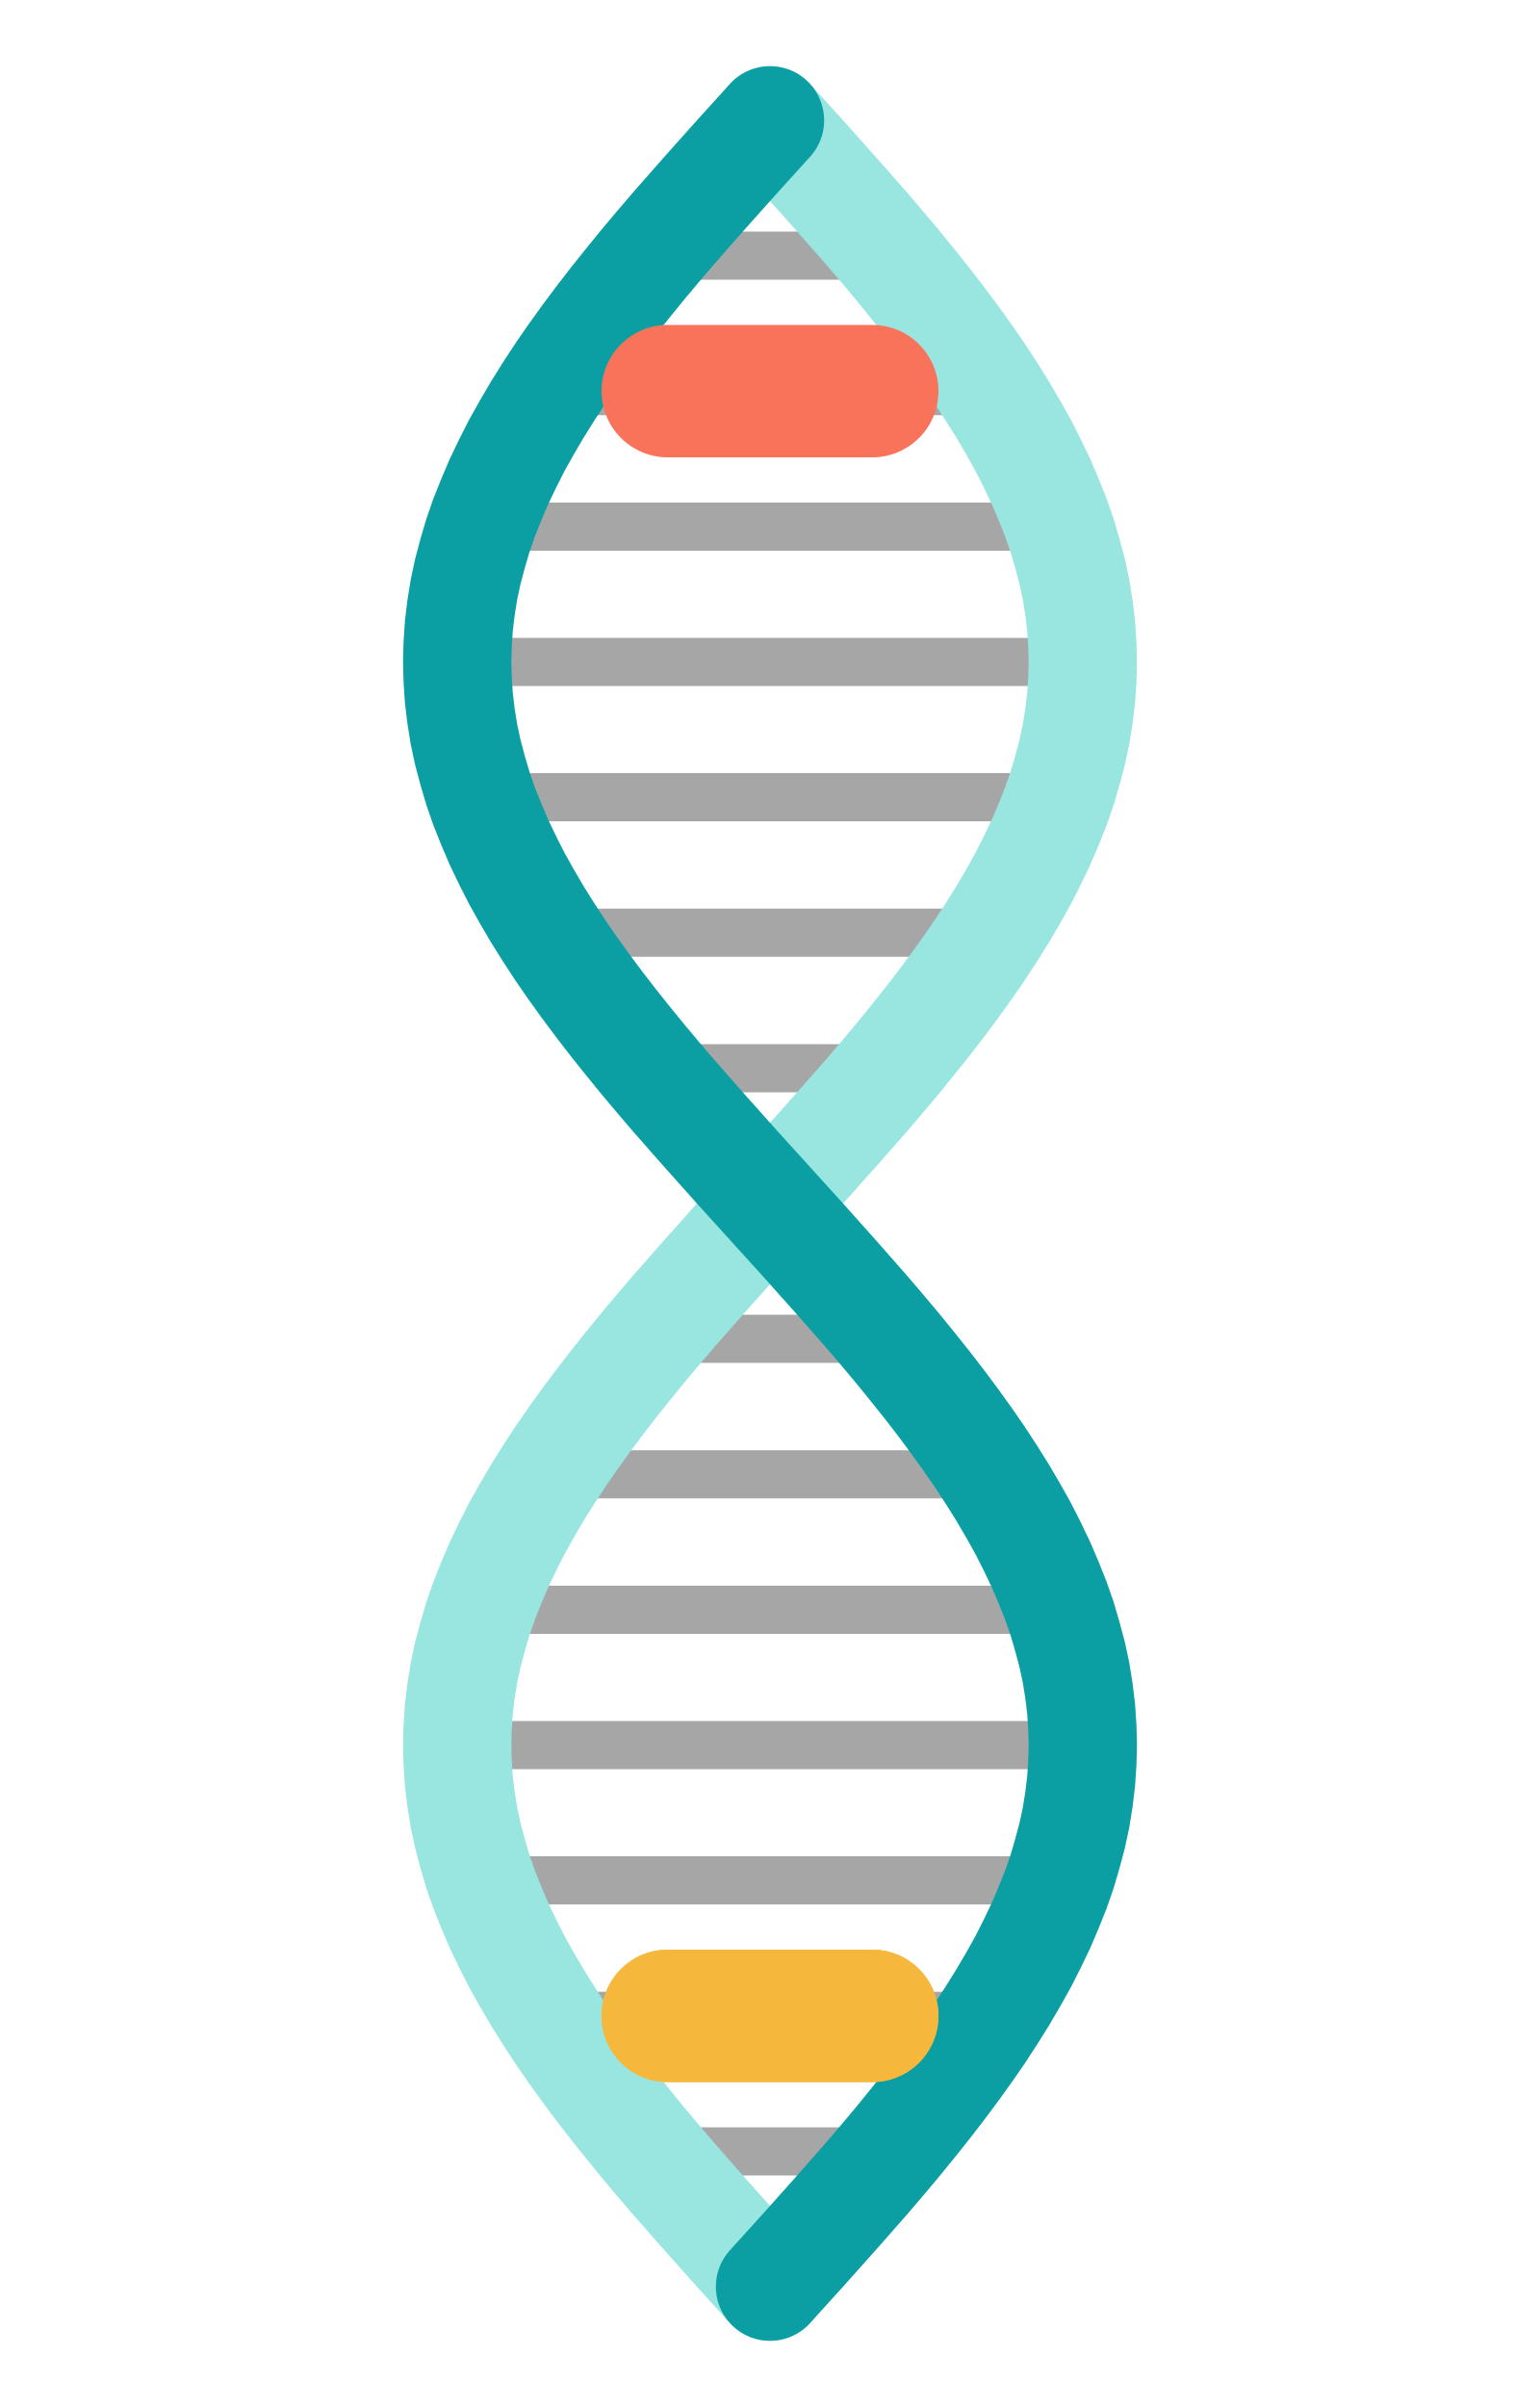
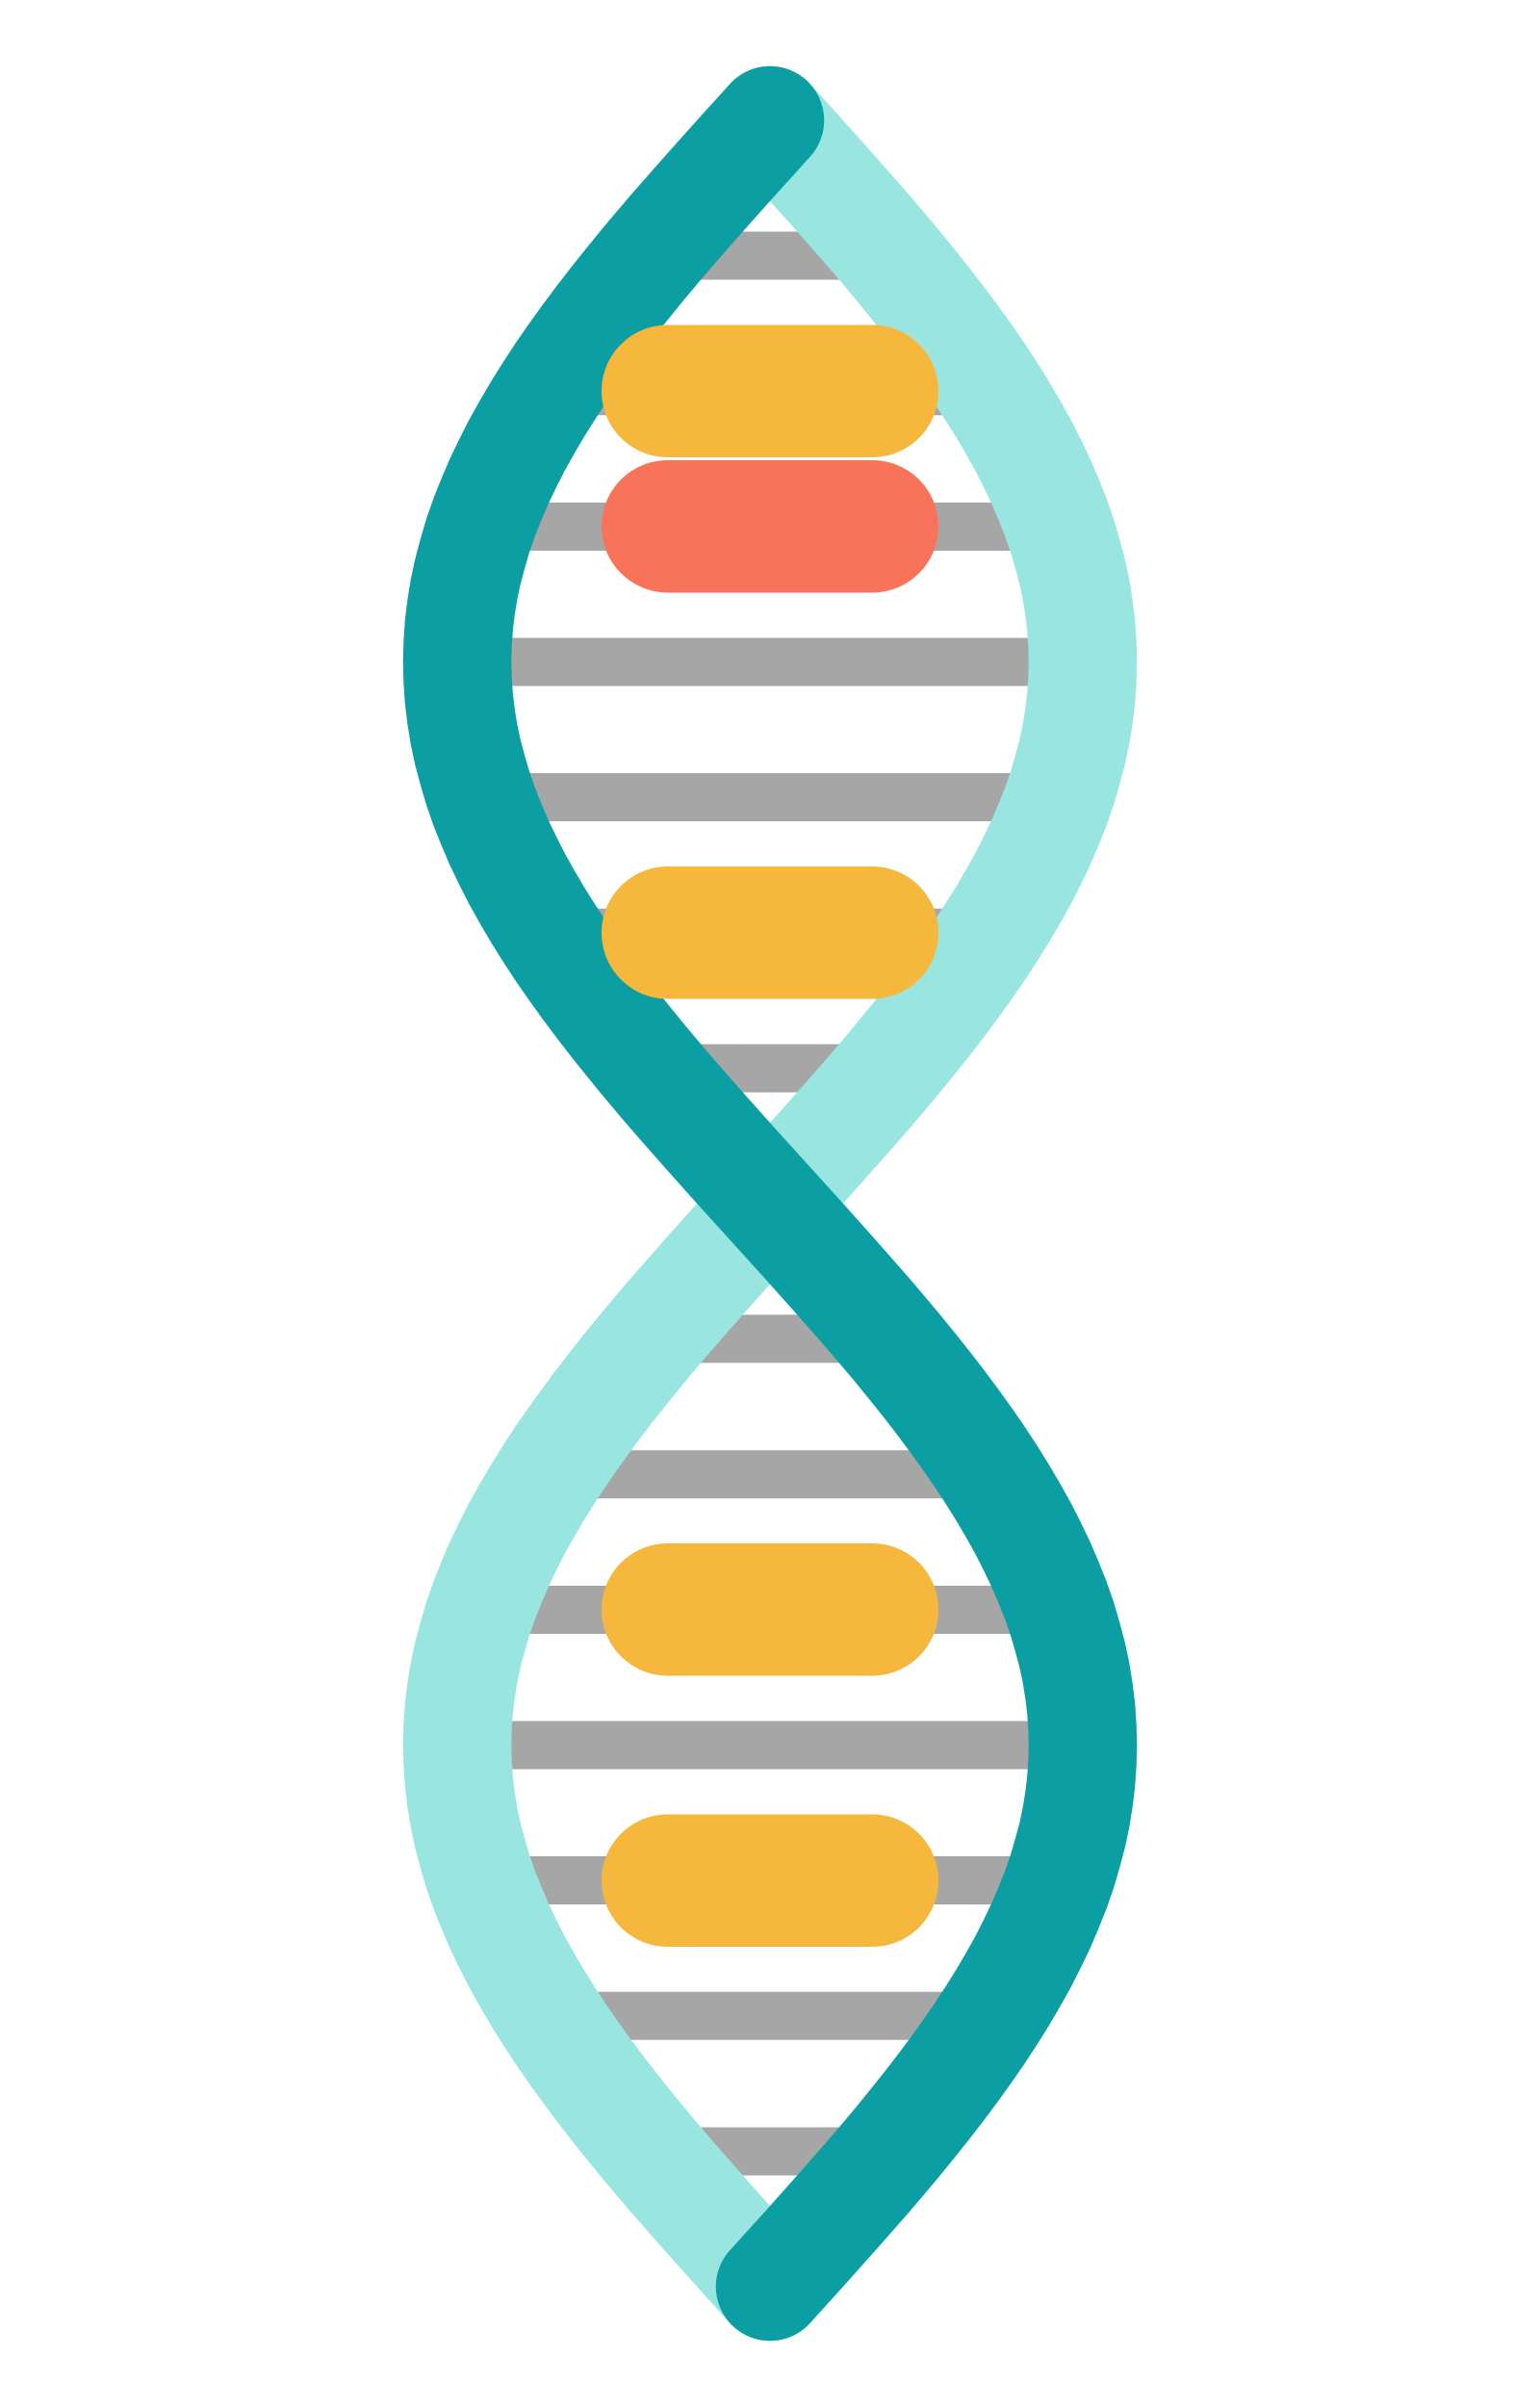
<svg xmlns="http://www.w3.org/2000/svg" viewBox="-32 -50 64 100">
  <style>
    .te {
      transform-box: fill-box;
      transform-origin: center;
-       animation: 6s ease-in-out infinite both;
+       animation: 12s linear infinite both;
    }
-     .te-cut { animation-name: cut; }
-     .te-copy { animation-name: copy; animation-delay: 3s; }
-     .te-ghost { animation: ghost 6s ease-in-out 3s infinite both; }
    @keyframes cut {
-       0%, 25% { transform: translate(0, 0); opacity: 1; }
-       40% { transform: translate(20px, 15.7px) rotate(90deg); }
-       55% { transform: translate(18px, 33.8px) rotate(160deg); }
-       65%, 90% { transform: translate(0, 45.0px) rotate(180deg); opacity: 1; }
-       100% { transform: translate(0, 45.0px) rotate(180deg); opacity: 0; }
+       0.00% { transform: translate(0.0px, 0.0px) rotate(0deg); }
+       13.75% { transform: translate(0.0px, 0.0px) rotate(0deg); }
+       16.56% { transform: translate(14.1px, 6.2px) rotate(45deg); }
+       19.38% { transform: translate(20.0px, 19.7px) rotate(90deg); }
+       22.19% { transform: translate(14.1px, 33.2px) rotate(135deg); }
+       25.00% { transform: translate(0.0px, 39.4px) rotate(180deg); }
+       38.75% { transform: translate(0.0px, 39.4px) rotate(180deg); }
+       41.56% { transform: translate(-14.1px, 42.9px) rotate(225deg); }
+       44.38% { transform: translate(-20.0px, 50.6px) rotate(270deg); }
+       47.19% { transform: translate(-14.1px, 58.4px) rotate(315deg); }
+       50.00% { transform: translate(0.0px, 61.9px) rotate(360deg); }
+       63.75% { transform: translate(0.0px, 61.9px) rotate(360deg); }
+       66.56% { transform: translate(14.1px, 54.0px) rotate(405deg); }
+       69.38% { transform: translate(20.0px, 36.6px) rotate(450deg); }
+       72.19% { transform: translate(14.1px, 19.2px) rotate(495deg); }
+       75.00% { transform: translate(0.0px, 11.2px) rotate(540deg); }
+       88.75% { transform: translate(0.0px, 11.2px) rotate(540deg); }
+       91.56% { transform: translate(-14.1px, 9.5px) rotate(585deg); }
+       94.38% { transform: translate(-20.0px, 5.6px) rotate(630deg); }
+       97.19% { transform: translate(-14.1px, 1.8px) rotate(675deg); }
+       100.00% { transform: translate(0.0px, 0.0px) rotate(720deg); }
    }
-     @keyframes copy {
-       0%, 25% { transform: translate(0, 0); opacity: 0; }
-       30% { opacity: 1; }
-       40% { transform: translate(-20px, -15.7px) rotate(-90deg); }
-       55% { transform: translate(-18px, -33.8px) rotate(-160deg); }
-       65%, 90% { transform: translate(0, -45.0px) rotate(-180deg); opacity: 1; }
-       100% { transform: translate(0, -45.0px) rotate(-180deg); opacity: 0; }
+     @keyframes copy0 {
+       0.00% { transform: translate(0.0px, -11.2px) rotate(0deg); opacity: 0; }
+       1.50% { transform: translate(0.0px, -11.2px) rotate(0deg); opacity: 1; }
+       3.94% { transform: translate(-14.1px, -9.5px) rotate(45deg); opacity: 1; }
+       6.38% { transform: translate(-20.0px, -5.6px) rotate(90deg); opacity: 1; }
+       8.81% { transform: translate(-14.1px, -1.8px) rotate(135deg); opacity: 1; }
+       11.25% { transform: translate(0.0px, 0.0px) rotate(180deg); opacity: 1; }
+       50.00% { transform: translate(0.0px, 0.0px) rotate(180deg); opacity: 1; }
+       90.00% { transform: translate(0.0px, 0.0px) rotate(180deg); opacity: 0.25; }
+       100.00% { transform: translate(0.0px, 0.0px) rotate(180deg); opacity: 0; }
    }
-     @keyframes ghost {
-       0%, 90% { opacity: 1; }
-       100% { opacity: 0; }
+     @keyframes copy1 {
+       0.00% { transform: translate(0.0px, 39.4px) rotate(0deg); opacity: 0; }
+       1.50% { transform: translate(0.0px, 39.4px) rotate(0deg); opacity: 1; }
+       3.94% { transform: translate(14.1px, 33.2px) rotate(45deg); opacity: 1; }
+       6.38% { transform: translate(20.0px, 19.7px) rotate(90deg); opacity: 1; }
+       8.81% { transform: translate(14.1px, 6.2px) rotate(135deg); opacity: 1; }
+       11.25% { transform: translate(0.0px, 0.0px) rotate(180deg); opacity: 1; }
+       50.00% { transform: translate(0.0px, 0.0px) rotate(180deg); opacity: 1; }
+       90.00% { transform: translate(0.0px, 0.0px) rotate(180deg); opacity: 0.25; }
+       100.00% { transform: translate(0.0px, 0.0px) rotate(180deg); opacity: 0; }
+     }
+     @keyframes copy2 {
+       0.00% { transform: translate(0.0px, 22.5px) rotate(0deg); opacity: 0; }
+       1.50% { transform: translate(0.0px, 22.5px) rotate(0deg); opacity: 1; }
+       3.94% { transform: translate(-14.1px, 19.0px) rotate(45deg); opacity: 1; }
+       6.38% { transform: translate(-20.0px, 11.2px) rotate(90deg); opacity: 1; }
+       8.81% { transform: translate(-14.1px, 3.5px) rotate(135deg); opacity: 1; }
+       11.25% { transform: translate(0.0px, 0.0px) rotate(180deg); opacity: 1; }
+       50.00% { transform: translate(0.0px, 0.0px) rotate(180deg); opacity: 1; }
+       90.00% { transform: translate(0.0px, 0.0px) rotate(180deg); opacity: 0.25; }
+       100.00% { transform: translate(0.0px, 0.0px) rotate(180deg); opacity: 0; }
+     }
+     @keyframes copy3 {
+       0.00% { transform: translate(0.0px, -50.6px) rotate(0deg); opacity: 0; }
+       1.50% { transform: translate(0.0px, -50.6px) rotate(0deg); opacity: 1; }
+       3.94% { transform: translate(14.1px, -42.7px) rotate(45deg); opacity: 1; }
+       6.38% { transform: translate(20.0px, -25.3px) rotate(90deg); opacity: 1; }
+       8.81% { transform: translate(14.1px, -7.9px) rotate(135deg); opacity: 1; }
+       11.25% { transform: translate(0.0px, 0.0px) rotate(180deg); opacity: 1; }
+       50.00% { transform: translate(0.0px, 0.0px) rotate(180deg); opacity: 1; }
+       90.00% { transform: translate(0.0px, 0.0px) rotate(180deg); opacity: 0.25; }
+       100.00% { transform: translate(0.0px, 0.0px) rotate(180deg); opacity: 0; }
    }
    @media (prefers-reduced-motion: reduce) {
-       .te, .te-ghost { animation: none; }
+       .te { animation: none !important; }
    }
  </style>
  <g stroke="currentColor" stroke-width="2" stroke-linecap="round" opacity="0.35">
    <line x1="4.97" y1="-39.38" x2="-4.97" y2="-39.38" />
    <line x1="9.19" y1="-33.75" x2="-9.19" y2="-33.75" />
    <line x1="12.01" y1="-28.12" x2="-12.01" y2="-28.12" />
    <line x1="13.00" y1="-22.50" x2="-13.00" y2="-22.50" />
    <line x1="12.01" y1="-16.88" x2="-12.01" y2="-16.88" />
    <line x1="9.19" y1="-11.25" x2="-9.19" y2="-11.25" />
    <line x1="4.97" y1="-5.62" x2="-4.97" y2="-5.62" />
    <line x1="-4.97" y1="5.62" x2="4.97" y2="5.62" />
    <line x1="-9.19" y1="11.25" x2="9.19" y2="11.25" />
    <line x1="-12.01" y1="16.88" x2="12.01" y2="16.88" />
    <line x1="-13.00" y1="22.50" x2="13.00" y2="22.50" />
    <line x1="-12.01" y1="28.12" x2="12.01" y2="28.12" />
    <line x1="-9.19" y1="33.75" x2="9.19" y2="33.75" />
    <line x1="-4.97" y1="39.38" x2="4.97" y2="39.38" />
  </g>
  <path d="M 0.00 -45.00 L 0.68 -44.25 L 1.36 -43.50 L 2.03 -42.75 L 2.70 -42.00 L 3.36 -41.25 L 4.02 -40.50 L 4.66 -39.75 L 5.29 -39.00 L 5.90 -38.25 L 6.50 -37.50 L 7.08 -36.75 L 7.64 -36.00 L 8.18 -35.25 L 8.70 -34.50 L 9.19 -33.75 L 9.66 -33.00 L 10.10 -32.25 L 10.52 -31.50 L 10.90 -30.75 L 11.26 -30.00 L 11.58 -29.25 L 11.88 -28.50 L 12.14 -27.75 L 12.36 -27.00 L 12.56 -26.25 L 12.72 -25.50 L 12.84 -24.75 L 12.93 -24.00 L 12.98 -23.25 L 13.00 -22.50 L 12.98 -21.75 L 12.93 -21.00 L 12.84 -20.25 L 12.72 -19.50 L 12.56 -18.75 L 12.36 -18.00 L 12.14 -17.25 L 11.88 -16.50 L 11.58 -15.75 L 11.26 -15.00 L 10.90 -14.25 L 10.52 -13.50 L 10.10 -12.75 L 9.66 -12.00 L 9.19 -11.25 L 8.70 -10.50 L 8.18 -9.75 L 7.64 -9.00 L 7.08 -8.25 L 6.50 -7.50 L 5.90 -6.75 L 5.29 -6.00 L 4.66 -5.25 L 4.02 -4.50 L 3.36 -3.75 L 2.70 -3.00 L 2.03 -2.25 L 1.36 -1.50 L 0.68 -0.75 L -0.00 0.00 L -0.68 0.75 L -1.36 1.50 L -2.03 2.25 L -2.70 3.00 L -3.36 3.75 L -4.02 4.50 L -4.66 5.25 L -5.29 6.00 L -5.90 6.75 L -6.50 7.50 L -7.08 8.25 L -7.64 9.00 L -8.18 9.75 L -8.70 10.50 L -9.19 11.25 L -9.66 12.00 L -10.10 12.75 L -10.52 13.50 L -10.90 14.25 L -11.26 15.00 L -11.58 15.75 L -11.88 16.50 L -12.14 17.25 L -12.36 18.00 L -12.56 18.75 L -12.72 19.50 L -12.84 20.25 L -12.93 21.00 L -12.98 21.75 L -13.00 22.50 L -12.98 23.25 L -12.93 24.00 L -12.84 24.75 L -12.72 25.50 L -12.56 26.25 L -12.36 27.00 L -12.14 27.75 L -11.88 28.50 L -11.58 29.25 L -11.26 30.00 L -10.90 30.75 L -10.52 31.50 L -10.10 32.25 L -9.66 33.00 L -9.19 33.75 L -8.70 34.50 L -8.18 35.25 L -7.64 36.00 L -7.08 36.75 L -6.50 37.50 L -5.90 38.25 L -5.29 39.00 L -4.66 39.75 L -4.02 40.50 L -3.36 41.25 L -2.70 42.00 L -2.03 42.75 L -1.36 43.50 L -0.68 44.25 L -0.00 45.00" fill="none" stroke="#99e6e1" stroke-width="4.5" stroke-linecap="round" />
  <path d="M -0.00 -45.00 L -0.68 -44.25 L -1.36 -43.50 L -2.03 -42.75 L -2.70 -42.00 L -3.36 -41.25 L -4.02 -40.50 L -4.66 -39.75 L -5.29 -39.00 L -5.90 -38.25 L -6.50 -37.50 L -7.08 -36.75 L -7.64 -36.00 L -8.18 -35.25 L -8.70 -34.50 L -9.19 -33.75 L -9.66 -33.00 L -10.10 -32.25 L -10.52 -31.50 L -10.90 -30.75 L -11.26 -30.00 L -11.58 -29.25 L -11.88 -28.50 L -12.14 -27.75 L -12.36 -27.00 L -12.56 -26.25 L -12.72 -25.50 L -12.84 -24.75 L -12.93 -24.00 L -12.98 -23.25 L -13.00 -22.50 L -12.98 -21.75 L -12.93 -21.00 L -12.84 -20.25 L -12.72 -19.50 L -12.56 -18.75 L -12.36 -18.00 L -12.14 -17.25 L -11.88 -16.50 L -11.58 -15.75 L -11.26 -15.00 L -10.90 -14.25 L -10.52 -13.50 L -10.10 -12.75 L -9.66 -12.00 L -9.19 -11.25 L -8.70 -10.50 L -8.18 -9.75 L -7.64 -9.00 L -7.08 -8.25 L -6.50 -7.50 L -5.90 -6.75 L -5.29 -6.00 L -4.66 -5.25 L -4.02 -4.50 L -3.36 -3.75 L -2.70 -3.00 L -2.03 -2.25 L -1.36 -1.50 L -0.68 -0.75 L 0.00 0.00 L 0.68 0.75 L 1.36 1.50 L 2.03 2.25 L 2.70 3.00 L 3.36 3.75 L 4.02 4.50 L 4.66 5.25 L 5.29 6.00 L 5.90 6.75 L 6.50 7.50 L 7.08 8.25 L 7.64 9.00 L 8.18 9.75 L 8.70 10.50 L 9.19 11.25 L 9.66 12.00 L 10.10 12.75 L 10.52 13.50 L 10.90 14.25 L 11.26 15.00 L 11.58 15.75 L 11.88 16.50 L 12.14 17.25 L 12.36 18.00 L 12.56 18.75 L 12.72 19.50 L 12.84 20.25 L 12.93 21.00 L 12.98 21.75 L 13.00 22.50 L 12.98 23.25 L 12.93 24.00 L 12.84 24.75 L 12.72 25.50 L 12.56 26.25 L 12.36 27.00 L 12.14 27.75 L 11.88 28.50 L 11.58 29.25 L 11.26 30.00 L 10.90 30.75 L 10.52 31.50 L 10.10 32.25 L 9.66 33.00 L 9.19 33.75 L 8.70 34.50 L 8.18 35.25 L 7.64 36.00 L 7.08 36.75 L 6.50 37.50 L 5.90 38.25 L 5.29 39.00 L 4.66 39.75 L 4.02 40.50 L 3.36 41.25 L 2.70 42.00 L 2.03 42.75 L 1.36 43.50 L 0.68 44.25 L 0.00 45.00" fill="none" stroke="#0b9fa3" stroke-width="4.5" stroke-linecap="round" />
-   <rect class="te te-cut" x="-7" y="-36.50" width="14" height="5.5" rx="2.75" fill="#f9735b" />
-   <rect class="te-ghost" x="-7" y="31.00" width="14" height="5.5" rx="2.75" fill="#f5b83d" />
-   <rect class="te te-copy" x="-7" y="31.00" width="14" height="5.5" rx="2.75" fill="#f5b83d" />
+   <rect class="te" style="animation-name: copy0; animation-delay: -10.5s" x="-7" y="25.38" width="14" height="5.5" rx="2.75" fill="#f5b83d" />
+   <rect class="te" style="animation-name: copy1; animation-delay: -7.5s" x="-7" y="-14.00" width="14" height="5.5" rx="2.75" fill="#f5b83d" />
+   <rect class="te" style="animation-name: copy2; animation-delay: -4.5s" x="-7" y="-36.50" width="14" height="5.5" rx="2.75" fill="#f5b83d" />
+   <rect class="te" style="animation-name: copy3; animation-delay: -1.5s" x="-7" y="14.12" width="14" height="5.5" rx="2.75" fill="#f5b83d" />
+   <rect class="te" style="animation-name: cut" x="-7" y="-30.88" width="14" height="5.5" rx="2.75" fill="#f9735b" />
</svg>
